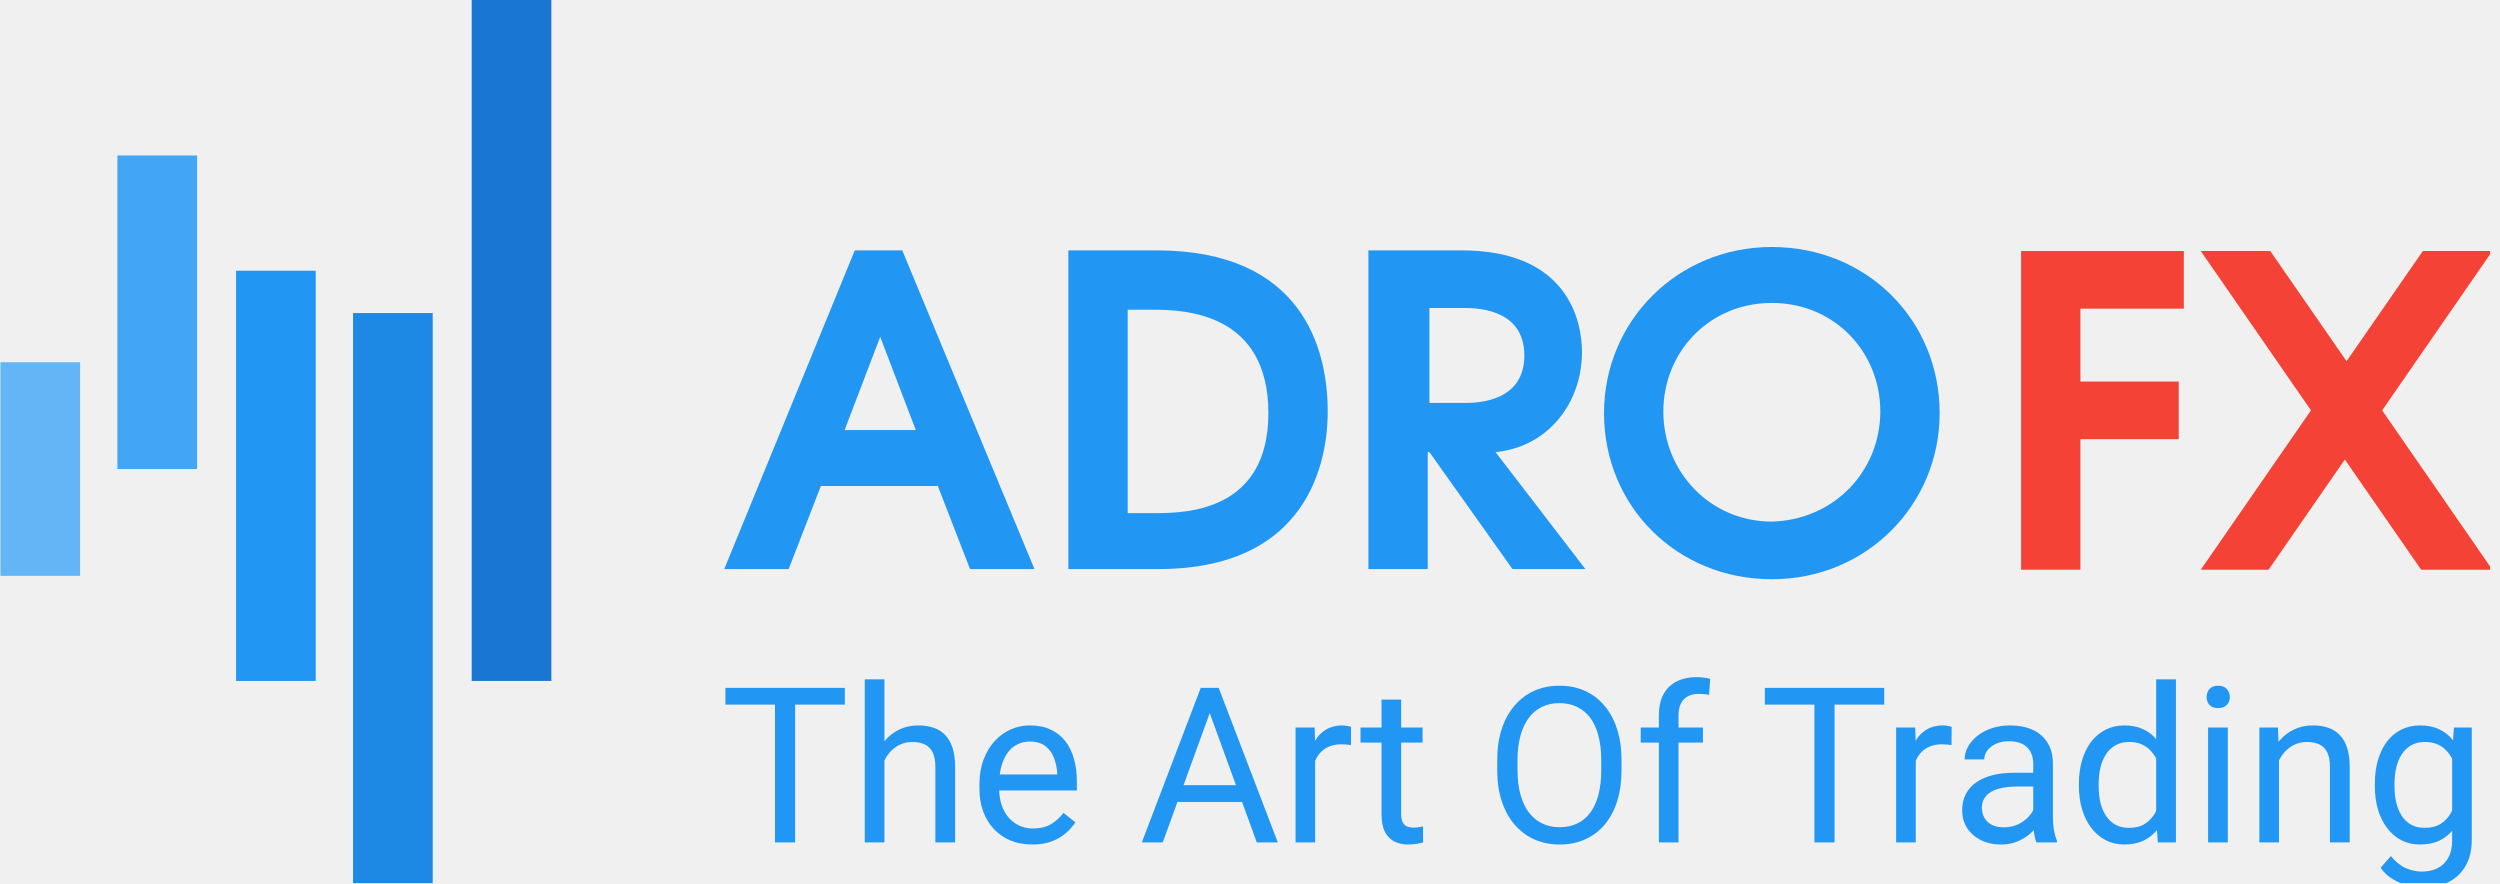
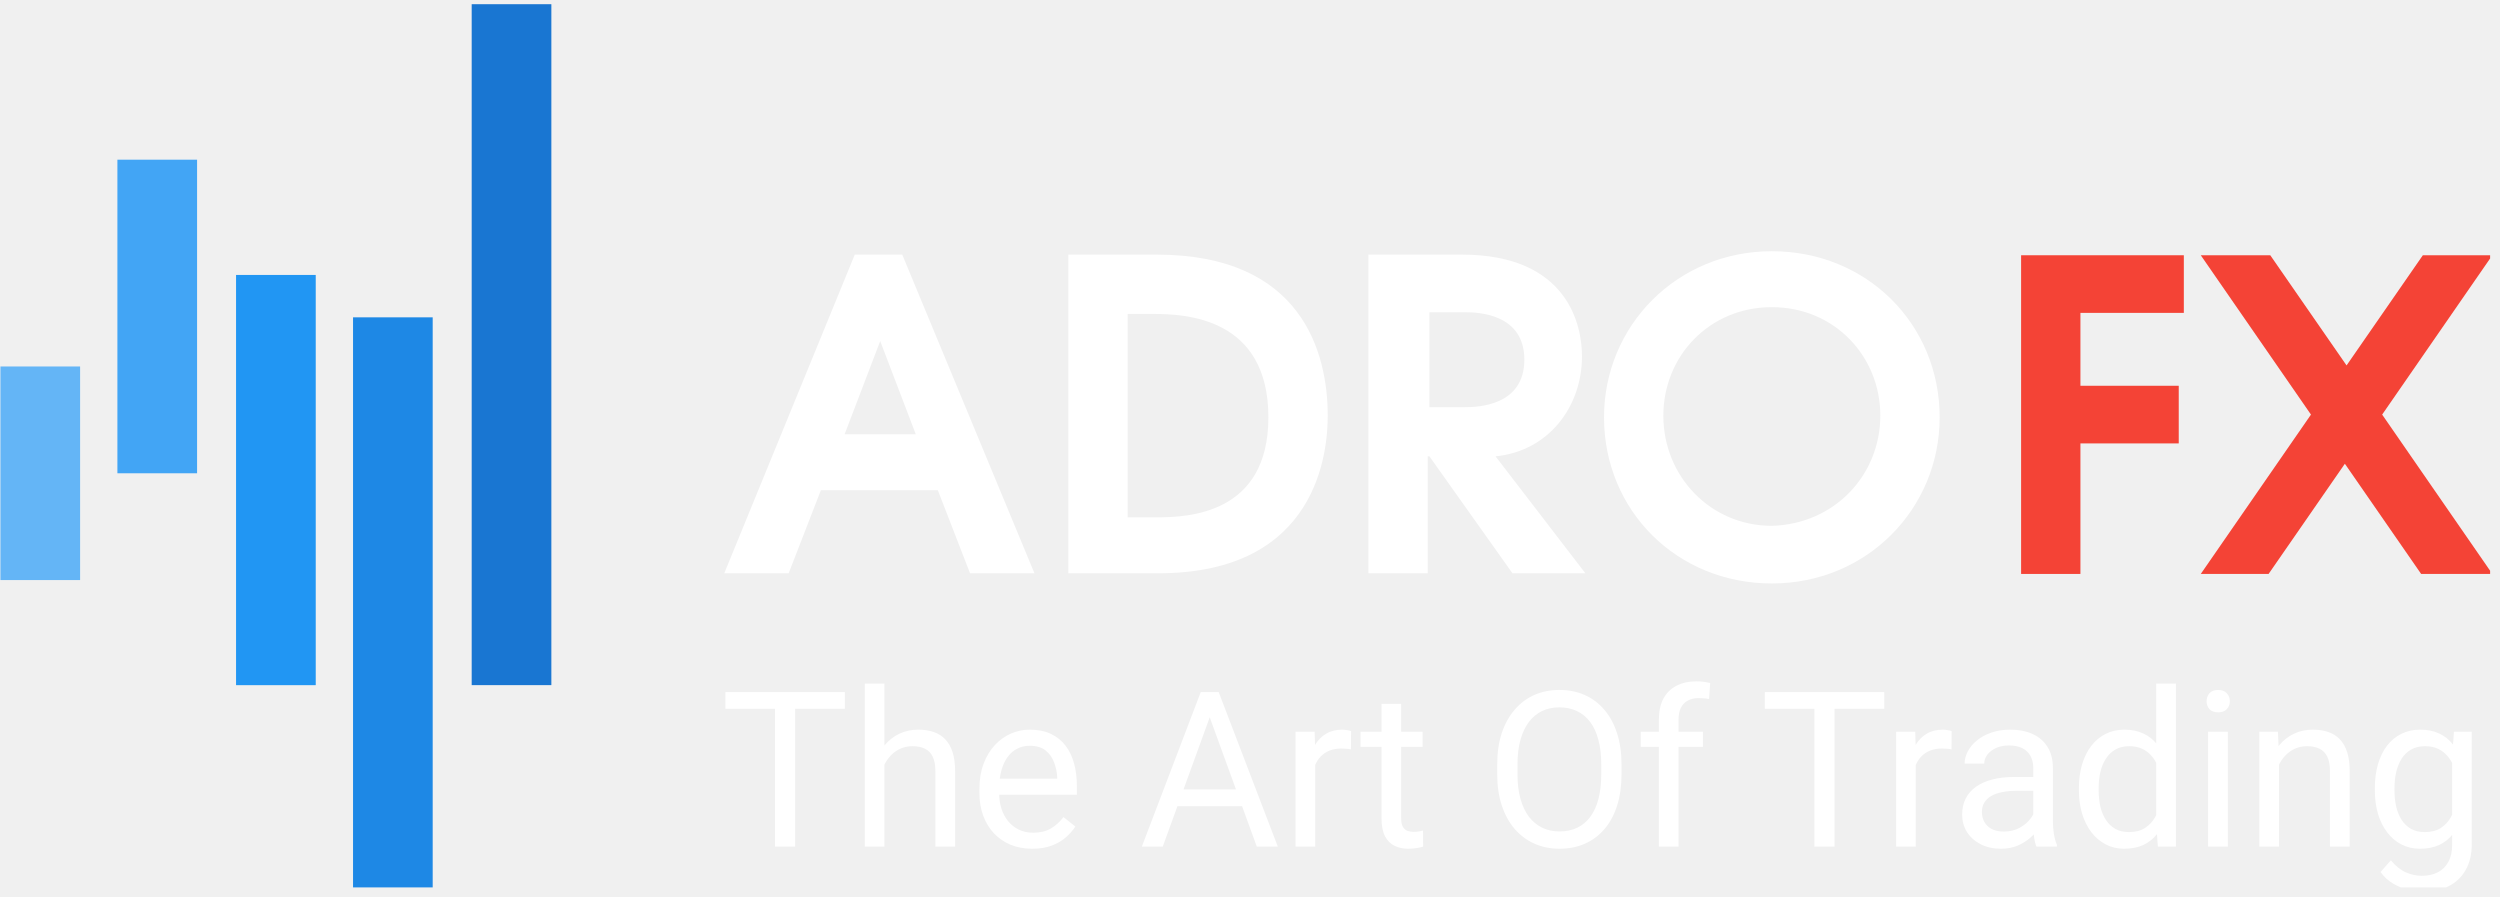
- <svg xmlns="http://www.w3.org/2000/svg" width="184" height="65" viewBox="0 0 184 65" fill="none">
-   <g clip-path="url(#clip0_109_10)">
-     <path d="M62.912 18.428H66.405L76.136 41.883H71.395L69.025 35.77H60.416L58.046 41.883H53.305L62.912 18.428ZM67.403 31.653L64.783 24.791L62.163 31.653H67.403Z" fill="#2196F3" />
-     <path d="M78.631 18.428H85.119C95.848 18.428 97.72 25.664 97.72 30.28C97.72 32.776 97.096 41.883 85.244 41.883H78.631V18.428ZM85.119 37.766C87.489 37.766 93.353 37.517 93.353 30.405C93.353 23.044 87.24 22.795 84.869 22.795H82.998V37.766H85.119Z" fill="#2196F3" />
-     <path d="M100.839 18.428H107.576C115.436 18.428 116.434 23.668 116.434 25.914C116.434 29.657 113.938 32.901 110.071 33.275L116.683 41.883H111.318L105.205 33.275H105.08V41.883H100.714V18.428H100.839ZM105.205 29.657H107.825C108.823 29.657 112.192 29.532 112.192 26.163C112.192 22.795 108.823 22.67 107.825 22.67H105.205V29.657Z" fill="#2196F3" />
-     <path d="M142.758 30.405C142.758 37.142 137.393 42.632 130.407 42.632C123.42 42.632 118.056 37.267 118.056 30.405C118.056 23.668 123.42 18.179 130.407 18.179C137.393 18.179 142.758 23.543 142.758 30.405ZM138.391 30.28C138.391 25.914 135.023 22.296 130.407 22.296C125.791 22.296 122.422 25.914 122.422 30.28C122.422 34.772 125.915 38.39 130.407 38.39C135.023 38.265 138.391 34.647 138.391 30.28Z" fill="#2196F3" />
-     <path d="M40.58 -0.036H34.716V50.117H40.58V-0.036Z" fill="#1976D2" />
-     <path d="M31.846 23.044H25.983V65.089H31.846V23.044Z" fill="#1E88E5" />
-     <path d="M23.238 19.925H17.374V50.117H23.238V19.925Z" fill="#2196F3" />
-     <path d="M14.505 11.442H8.641V34.522H14.505V11.442Z" fill="#42A5F5" />
-     <path d="M5.896 26.662H0.032V42.382H5.896V26.662Z" fill="#64B5F6" />
-     <path d="M148.753 18.476H160.73V22.718H153.119V28.082H160.355V32.324H153.119V41.931H148.753V18.476Z" fill="#F44336" />
-     <path d="M170.087 30.203L161.977 18.476H167.092L172.707 26.585L178.321 18.476H183.436L175.327 30.203L183.436 41.931H178.196L172.582 33.821L166.968 41.931H161.977L170.087 30.203Z" fill="#F44336" />
-     <path d="M58.523 50.625V62H57.039V50.625H58.523ZM62.18 50.625V51.859H53.391V50.625H62.18ZM65.094 50V62H63.648V50H65.094ZM64.75 57.453L64.148 57.43C64.154 56.852 64.24 56.318 64.406 55.828C64.573 55.333 64.807 54.904 65.109 54.539C65.412 54.175 65.771 53.893 66.188 53.695C66.609 53.492 67.076 53.391 67.586 53.391C68.003 53.391 68.378 53.448 68.711 53.562C69.044 53.672 69.328 53.849 69.562 54.094C69.802 54.339 69.984 54.656 70.109 55.047C70.234 55.432 70.297 55.904 70.297 56.461V62H68.844V56.445C68.844 56.003 68.779 55.648 68.648 55.383C68.518 55.112 68.328 54.917 68.078 54.797C67.828 54.672 67.521 54.609 67.156 54.609C66.797 54.609 66.469 54.685 66.172 54.836C65.88 54.987 65.628 55.195 65.414 55.461C65.206 55.727 65.042 56.031 64.922 56.375C64.807 56.714 64.75 57.073 64.75 57.453ZM75.969 62.156C75.38 62.156 74.846 62.057 74.367 61.859C73.893 61.656 73.484 61.372 73.141 61.008C72.802 60.643 72.542 60.211 72.359 59.711C72.177 59.211 72.086 58.664 72.086 58.07V57.742C72.086 57.055 72.188 56.443 72.391 55.906C72.594 55.365 72.87 54.906 73.219 54.531C73.568 54.156 73.963 53.872 74.406 53.68C74.849 53.487 75.307 53.391 75.781 53.391C76.385 53.391 76.906 53.495 77.344 53.703C77.787 53.911 78.148 54.203 78.43 54.578C78.711 54.948 78.919 55.385 79.055 55.891C79.19 56.391 79.258 56.938 79.258 57.531V58.18H72.945V57H77.812V56.891C77.792 56.516 77.713 56.151 77.578 55.797C77.448 55.443 77.24 55.151 76.953 54.922C76.667 54.693 76.276 54.578 75.781 54.578C75.453 54.578 75.151 54.648 74.875 54.789C74.599 54.925 74.362 55.128 74.164 55.398C73.966 55.669 73.812 56 73.703 56.391C73.594 56.781 73.539 57.232 73.539 57.742V58.07C73.539 58.471 73.594 58.849 73.703 59.203C73.818 59.552 73.982 59.859 74.195 60.125C74.414 60.391 74.677 60.599 74.984 60.75C75.297 60.901 75.651 60.977 76.047 60.977C76.557 60.977 76.99 60.872 77.344 60.664C77.698 60.456 78.008 60.177 78.273 59.828L79.148 60.523C78.966 60.8 78.734 61.062 78.453 61.312C78.172 61.562 77.826 61.766 77.414 61.922C77.008 62.078 76.526 62.156 75.969 62.156ZM89.344 51.633L85.578 62H84.039L88.375 50.625H89.367L89.344 51.633ZM92.5 62L88.727 51.633L88.703 50.625H89.695L94.047 62H92.5ZM92.305 57.789V59.023H85.914V57.789H92.305ZM96.797 54.875V62H95.352V53.547H96.758L96.797 54.875ZM99.438 53.5L99.43 54.844C99.31 54.818 99.195 54.802 99.086 54.797C98.982 54.786 98.862 54.781 98.727 54.781C98.393 54.781 98.099 54.833 97.844 54.938C97.588 55.042 97.372 55.188 97.195 55.375C97.018 55.562 96.878 55.786 96.773 56.047C96.674 56.302 96.609 56.583 96.578 56.891L96.172 57.125C96.172 56.615 96.221 56.135 96.32 55.688C96.424 55.24 96.583 54.844 96.797 54.5C97.01 54.151 97.281 53.88 97.609 53.688C97.943 53.49 98.338 53.391 98.797 53.391C98.901 53.391 99.021 53.404 99.156 53.43C99.292 53.45 99.385 53.474 99.438 53.5ZM104.703 53.547V54.656H100.133V53.547H104.703ZM101.68 51.492H103.125V59.906C103.125 60.193 103.169 60.409 103.258 60.555C103.346 60.7 103.461 60.797 103.602 60.844C103.742 60.891 103.893 60.914 104.055 60.914C104.174 60.914 104.299 60.904 104.43 60.883C104.565 60.857 104.667 60.836 104.734 60.82L104.742 62C104.628 62.036 104.477 62.07 104.289 62.102C104.107 62.138 103.885 62.156 103.625 62.156C103.271 62.156 102.945 62.086 102.648 61.945C102.352 61.805 102.115 61.57 101.938 61.242C101.766 60.909 101.68 60.461 101.68 59.898V51.492ZM119.344 55.953V56.672C119.344 57.526 119.237 58.292 119.023 58.969C118.81 59.646 118.503 60.221 118.102 60.695C117.701 61.169 117.219 61.531 116.656 61.781C116.099 62.031 115.474 62.156 114.781 62.156C114.109 62.156 113.492 62.031 112.93 61.781C112.372 61.531 111.888 61.169 111.477 60.695C111.07 60.221 110.755 59.646 110.531 58.969C110.307 58.292 110.195 57.526 110.195 56.672V55.953C110.195 55.099 110.305 54.336 110.523 53.664C110.747 52.987 111.062 52.411 111.469 51.938C111.875 51.458 112.357 51.094 112.914 50.844C113.477 50.594 114.094 50.469 114.766 50.469C115.458 50.469 116.083 50.594 116.641 50.844C117.203 51.094 117.685 51.458 118.086 51.938C118.492 52.411 118.802 52.987 119.016 53.664C119.234 54.336 119.344 55.099 119.344 55.953ZM117.852 56.672V55.938C117.852 55.26 117.781 54.661 117.641 54.141C117.505 53.62 117.305 53.182 117.039 52.828C116.773 52.474 116.448 52.206 116.062 52.023C115.682 51.841 115.25 51.75 114.766 51.75C114.297 51.75 113.872 51.841 113.492 52.023C113.117 52.206 112.794 52.474 112.523 52.828C112.258 53.182 112.052 53.62 111.906 54.141C111.76 54.661 111.688 55.26 111.688 55.938V56.672C111.688 57.354 111.76 57.958 111.906 58.484C112.052 59.005 112.26 59.445 112.531 59.805C112.807 60.159 113.133 60.427 113.508 60.609C113.888 60.792 114.312 60.883 114.781 60.883C115.271 60.883 115.706 60.792 116.086 60.609C116.466 60.427 116.786 60.159 117.047 59.805C117.312 59.445 117.513 59.005 117.648 58.484C117.784 57.958 117.852 57.354 117.852 56.672ZM123.539 62H122.094V52.656C122.094 52.047 122.203 51.534 122.422 51.117C122.646 50.695 122.966 50.378 123.383 50.164C123.799 49.945 124.294 49.836 124.867 49.836C125.034 49.836 125.201 49.846 125.367 49.867C125.539 49.888 125.706 49.919 125.867 49.961L125.789 51.141C125.68 51.115 125.555 51.096 125.414 51.086C125.279 51.075 125.143 51.07 125.008 51.07C124.701 51.07 124.435 51.133 124.211 51.258C123.992 51.378 123.826 51.555 123.711 51.789C123.596 52.023 123.539 52.312 123.539 52.656V62ZM125.336 53.547V54.656H120.758V53.547H125.336ZM135.023 50.625V62H133.539V50.625H135.023ZM138.68 50.625V51.859H129.891V50.625H138.68ZM141 54.875V62H139.555V53.547H140.961L141 54.875ZM143.641 53.5L143.633 54.844C143.513 54.818 143.398 54.802 143.289 54.797C143.185 54.786 143.065 54.781 142.93 54.781C142.596 54.781 142.302 54.833 142.047 54.938C141.792 55.042 141.576 55.188 141.398 55.375C141.221 55.562 141.081 55.786 140.977 56.047C140.878 56.302 140.812 56.583 140.781 56.891L140.375 57.125C140.375 56.615 140.424 56.135 140.523 55.688C140.628 55.24 140.786 54.844 141 54.5C141.214 54.151 141.484 53.88 141.812 53.688C142.146 53.49 142.542 53.391 143 53.391C143.104 53.391 143.224 53.404 143.359 53.43C143.495 53.45 143.589 53.474 143.641 53.5ZM149.648 60.555V56.203C149.648 55.87 149.581 55.581 149.445 55.336C149.315 55.086 149.117 54.893 148.852 54.758C148.586 54.622 148.258 54.555 147.867 54.555C147.503 54.555 147.182 54.617 146.906 54.742C146.635 54.867 146.422 55.031 146.266 55.234C146.115 55.438 146.039 55.656 146.039 55.891H144.594C144.594 55.589 144.672 55.289 144.828 54.992C144.984 54.695 145.208 54.427 145.5 54.188C145.797 53.943 146.151 53.75 146.562 53.609C146.979 53.464 147.443 53.391 147.953 53.391C148.568 53.391 149.109 53.495 149.578 53.703C150.052 53.911 150.422 54.227 150.688 54.648C150.958 55.065 151.094 55.589 151.094 56.219V60.156C151.094 60.438 151.117 60.737 151.164 61.055C151.216 61.372 151.292 61.646 151.391 61.875V62H149.883C149.81 61.833 149.753 61.612 149.711 61.336C149.669 61.055 149.648 60.794 149.648 60.555ZM149.898 56.875L149.914 57.891H148.453C148.042 57.891 147.674 57.925 147.352 57.992C147.029 58.055 146.758 58.151 146.539 58.281C146.32 58.411 146.154 58.575 146.039 58.773C145.924 58.966 145.867 59.193 145.867 59.453C145.867 59.719 145.927 59.961 146.047 60.18C146.167 60.398 146.346 60.573 146.586 60.703C146.831 60.828 147.13 60.891 147.484 60.891C147.927 60.891 148.318 60.797 148.656 60.609C148.995 60.422 149.263 60.193 149.461 59.922C149.664 59.651 149.773 59.388 149.789 59.133L150.406 59.828C150.37 60.047 150.271 60.289 150.109 60.555C149.948 60.82 149.732 61.075 149.461 61.32C149.195 61.56 148.878 61.76 148.508 61.922C148.143 62.078 147.732 62.156 147.273 62.156C146.701 62.156 146.198 62.044 145.766 61.82C145.339 61.596 145.005 61.297 144.766 60.922C144.531 60.542 144.414 60.117 144.414 59.648C144.414 59.195 144.503 58.797 144.68 58.453C144.857 58.104 145.112 57.815 145.445 57.586C145.779 57.352 146.18 57.175 146.648 57.055C147.117 56.935 147.641 56.875 148.219 56.875H149.898ZM158.695 60.359V50H160.148V62H158.82L158.695 60.359ZM153.008 57.867V57.703C153.008 57.057 153.086 56.471 153.242 55.945C153.404 55.414 153.63 54.958 153.922 54.578C154.219 54.198 154.57 53.906 154.977 53.703C155.388 53.495 155.846 53.391 156.352 53.391C156.883 53.391 157.346 53.484 157.742 53.672C158.143 53.854 158.482 54.122 158.758 54.477C159.039 54.825 159.26 55.247 159.422 55.742C159.583 56.237 159.695 56.797 159.758 57.422V58.141C159.701 58.76 159.589 59.318 159.422 59.812C159.26 60.307 159.039 60.729 158.758 61.078C158.482 61.427 158.143 61.695 157.742 61.883C157.341 62.065 156.872 62.156 156.336 62.156C155.841 62.156 155.388 62.05 154.977 61.836C154.57 61.622 154.219 61.323 153.922 60.938C153.63 60.552 153.404 60.099 153.242 59.578C153.086 59.052 153.008 58.482 153.008 57.867ZM154.461 57.703V57.867C154.461 58.289 154.503 58.685 154.586 59.055C154.674 59.425 154.81 59.75 154.992 60.031C155.174 60.312 155.406 60.534 155.688 60.695C155.969 60.852 156.305 60.93 156.695 60.93C157.174 60.93 157.568 60.828 157.875 60.625C158.188 60.422 158.438 60.154 158.625 59.82C158.812 59.487 158.958 59.125 159.062 58.734V56.852C159 56.565 158.909 56.289 158.789 56.023C158.674 55.753 158.523 55.513 158.336 55.305C158.154 55.091 157.927 54.922 157.656 54.797C157.391 54.672 157.076 54.609 156.711 54.609C156.315 54.609 155.974 54.693 155.688 54.859C155.406 55.021 155.174 55.245 154.992 55.531C154.81 55.812 154.674 56.141 154.586 56.516C154.503 56.885 154.461 57.281 154.461 57.703ZM163.969 53.547V62H162.516V53.547H163.969ZM162.406 51.305C162.406 51.07 162.477 50.872 162.617 50.711C162.763 50.55 162.977 50.469 163.258 50.469C163.534 50.469 163.745 50.55 163.891 50.711C164.042 50.872 164.117 51.07 164.117 51.305C164.117 51.529 164.042 51.721 163.891 51.883C163.745 52.039 163.534 52.117 163.258 52.117C162.977 52.117 162.763 52.039 162.617 51.883C162.477 51.721 162.406 51.529 162.406 51.305ZM167.734 55.352V62H166.289V53.547H167.656L167.734 55.352ZM167.391 57.453L166.789 57.43C166.794 56.852 166.88 56.318 167.047 55.828C167.214 55.333 167.448 54.904 167.75 54.539C168.052 54.175 168.411 53.893 168.828 53.695C169.25 53.492 169.716 53.391 170.227 53.391C170.643 53.391 171.018 53.448 171.352 53.562C171.685 53.672 171.969 53.849 172.203 54.094C172.443 54.339 172.625 54.656 172.75 55.047C172.875 55.432 172.938 55.904 172.938 56.461V62H171.484V56.445C171.484 56.003 171.419 55.648 171.289 55.383C171.159 55.112 170.969 54.917 170.719 54.797C170.469 54.672 170.161 54.609 169.797 54.609C169.438 54.609 169.109 54.685 168.812 54.836C168.521 54.987 168.268 55.195 168.055 55.461C167.846 55.727 167.682 56.031 167.562 56.375C167.448 56.714 167.391 57.073 167.391 57.453ZM180.609 53.547H181.922V61.82C181.922 62.565 181.771 63.2 181.469 63.727C181.167 64.253 180.745 64.651 180.203 64.922C179.667 65.198 179.047 65.336 178.344 65.336C178.052 65.336 177.708 65.289 177.312 65.195C176.922 65.107 176.536 64.953 176.156 64.734C175.781 64.521 175.466 64.232 175.211 63.867L175.969 63.008C176.323 63.435 176.693 63.732 177.078 63.898C177.469 64.065 177.854 64.148 178.234 64.148C178.693 64.148 179.089 64.062 179.422 63.891C179.755 63.719 180.013 63.464 180.195 63.125C180.383 62.792 180.477 62.38 180.477 61.891V55.406L180.609 53.547ZM174.789 57.867V57.703C174.789 57.057 174.865 56.471 175.016 55.945C175.172 55.414 175.393 54.958 175.68 54.578C175.971 54.198 176.323 53.906 176.734 53.703C177.146 53.495 177.609 53.391 178.125 53.391C178.656 53.391 179.12 53.484 179.516 53.672C179.917 53.854 180.255 54.122 180.531 54.477C180.812 54.825 181.034 55.247 181.195 55.742C181.357 56.237 181.469 56.797 181.531 57.422V58.141C181.474 58.76 181.362 59.318 181.195 59.812C181.034 60.307 180.812 60.729 180.531 61.078C180.255 61.427 179.917 61.695 179.516 61.883C179.115 62.065 178.646 62.156 178.109 62.156C177.604 62.156 177.146 62.05 176.734 61.836C176.328 61.622 175.979 61.323 175.688 60.938C175.396 60.552 175.172 60.099 175.016 59.578C174.865 59.052 174.789 58.482 174.789 57.867ZM176.234 57.703V57.867C176.234 58.289 176.276 58.685 176.359 59.055C176.448 59.425 176.581 59.75 176.758 60.031C176.94 60.312 177.172 60.534 177.453 60.695C177.734 60.852 178.07 60.93 178.461 60.93C178.94 60.93 179.336 60.828 179.648 60.625C179.961 60.422 180.208 60.154 180.391 59.82C180.578 59.487 180.724 59.125 180.828 58.734V56.852C180.771 56.565 180.682 56.289 180.562 56.023C180.448 55.753 180.297 55.513 180.109 55.305C179.927 55.091 179.701 54.922 179.43 54.797C179.159 54.672 178.841 54.609 178.477 54.609C178.081 54.609 177.74 54.693 177.453 54.859C177.172 55.021 176.94 55.245 176.758 55.531C176.581 55.812 176.448 56.141 176.359 56.516C176.276 56.885 176.234 57.281 176.234 57.703Z" fill="#2196F3" />
+ <svg xmlns="http://www.w3.org/2000/svg" width="184" height="66" viewBox="0 0 184 66" fill="none">
+   <g clip-path="url(#clip0_386_188)">
+     <path d="M62.912 18.739H66.405L76.136 42.194H71.395L69.025 36.081H60.416L58.046 42.194H53.305L62.912 18.739ZM67.403 31.964L64.783 25.102L62.163 31.964H67.403Z" fill="white" />
+     <path d="M78.631 18.739H85.119C95.848 18.739 97.72 25.975 97.72 30.591C97.72 33.087 97.096 42.194 85.244 42.194H78.631V18.739ZM85.119 38.077C87.489 38.077 93.353 37.828 93.353 30.716C93.353 23.355 87.24 23.106 84.869 23.106H82.998V38.077H85.119Z" fill="white" />
+     <path d="M100.839 18.739H107.576C115.436 18.739 116.434 23.979 116.434 26.225C116.434 29.968 113.938 33.211 110.071 33.586L116.683 42.194H111.318L105.205 33.586H105.08V42.194H100.714V18.739H100.839ZM105.205 29.968H107.825C108.823 29.968 112.192 29.843 112.192 26.474C112.192 23.106 108.823 22.981 107.825 22.981H105.205V29.968Z" fill="white" />
+     <path d="M142.758 30.716C142.758 37.453 137.393 42.943 130.407 42.943C123.42 42.943 118.056 37.578 118.056 30.716C118.056 23.979 123.42 18.49 130.407 18.49C137.393 18.49 142.758 23.854 142.758 30.716ZM138.391 30.591C138.391 26.225 135.023 22.607 130.407 22.607C125.791 22.607 122.422 26.225 122.422 30.591C122.422 35.083 125.915 38.701 130.407 38.701C135.023 38.576 138.391 34.958 138.391 30.591Z" fill="white" />
+     <path d="M40.58 0.275H34.716V50.428H40.58V0.275Z" fill="#1976D2" />
+     <path d="M31.846 23.355H25.983V65.4H31.846V23.355Z" fill="#1E88E5" />
+     <path d="M23.238 20.236H17.374V50.428H23.238V20.236Z" fill="#2196F3" />
+     <path d="M14.505 11.753H8.641V34.833H14.505V11.753Z" fill="#42A5F5" />
+     <path d="M5.896 26.973H0.032V42.693H5.896V26.973Z" fill="#64B5F6" />
+     <path d="M148.753 18.787H160.73V23.028H153.119V28.393H160.355V32.635H153.119V42.242H148.753V18.787Z" fill="#F44336" />
+     <path d="M170.087 30.514L161.977 18.787H167.092L172.707 26.896L178.321 18.787H183.436L175.327 30.514L183.436 42.242H178.196L172.582 34.132L166.968 42.242H161.977L170.087 30.514Z" fill="#F44336" />
+     <path d="M58.523 50.936V62.311H57.039V50.936H58.523ZM62.18 50.936V52.17H53.391V50.936H62.18ZM65.094 50.311V62.311H63.648V50.311H65.094ZM64.75 57.764L64.148 57.741C64.154 57.163 64.24 56.629 64.406 56.139C64.573 55.644 64.807 55.215 65.109 54.85C65.412 54.485 65.771 54.204 66.188 54.006C66.609 53.803 67.076 53.702 67.586 53.702C68.003 53.702 68.378 53.759 68.711 53.873C69.044 53.983 69.328 54.16 69.562 54.405C69.802 54.65 69.984 54.967 70.109 55.358C70.234 55.743 70.297 56.215 70.297 56.772V62.311H68.844V56.756C68.844 56.313 68.779 55.959 68.648 55.694C68.518 55.423 68.328 55.228 68.078 55.108C67.828 54.983 67.521 54.92 67.156 54.92C66.797 54.92 66.469 54.996 66.172 55.147C65.88 55.298 65.628 55.506 65.414 55.772C65.206 56.038 65.042 56.342 64.922 56.686C64.807 57.025 64.75 57.384 64.75 57.764ZM75.969 62.467C75.38 62.467 74.846 62.368 74.367 62.17C73.893 61.967 73.484 61.683 73.141 61.319C72.802 60.954 72.542 60.522 72.359 60.022C72.177 59.522 72.086 58.975 72.086 58.381V58.053C72.086 57.366 72.188 56.754 72.391 56.217C72.594 55.675 72.87 55.217 73.219 54.842C73.568 54.467 73.963 54.183 74.406 53.991C74.849 53.798 75.307 53.702 75.781 53.702C76.385 53.702 76.906 53.806 77.344 54.014C77.787 54.222 78.148 54.514 78.43 54.889C78.711 55.259 78.919 55.696 79.055 56.202C79.19 56.702 79.258 57.248 79.258 57.842V58.491H72.945V57.311H77.812V57.202C77.792 56.827 77.713 56.462 77.578 56.108C77.448 55.754 77.24 55.462 76.953 55.233C76.667 55.004 76.276 54.889 75.781 54.889C75.453 54.889 75.151 54.959 74.875 55.1C74.599 55.235 74.362 55.438 74.164 55.709C73.966 55.98 73.812 56.311 73.703 56.702C73.594 57.092 73.539 57.543 73.539 58.053V58.381C73.539 58.782 73.594 59.16 73.703 59.514C73.818 59.863 73.982 60.17 74.195 60.436C74.414 60.702 74.677 60.91 74.984 61.061C75.297 61.212 75.651 61.288 76.047 61.288C76.557 61.288 76.99 61.183 77.344 60.975C77.698 60.767 78.008 60.488 78.273 60.139L79.148 60.834C78.966 61.11 78.734 61.373 78.453 61.623C78.172 61.873 77.826 62.077 77.414 62.233C77.008 62.389 76.526 62.467 75.969 62.467ZM89.344 51.944L85.578 62.311H84.039L88.375 50.936H89.367L89.344 51.944ZM92.5 62.311L88.727 51.944L88.703 50.936H89.695L94.047 62.311H92.5ZM92.305 58.1V59.334H85.914V58.1H92.305ZM96.797 55.186V62.311H95.352V53.858H96.758L96.797 55.186ZM99.438 53.811L99.43 55.155C99.31 55.129 99.195 55.113 99.086 55.108C98.982 55.097 98.862 55.092 98.727 55.092C98.393 55.092 98.099 55.144 97.844 55.248C97.588 55.353 97.372 55.498 97.195 55.686C97.018 55.873 96.878 56.097 96.773 56.358C96.674 56.613 96.609 56.894 96.578 57.202L96.172 57.436C96.172 56.925 96.221 56.446 96.32 55.998C96.424 55.55 96.583 55.155 96.797 54.811C97.01 54.462 97.281 54.191 97.609 53.998C97.943 53.8 98.338 53.702 98.797 53.702C98.901 53.702 99.021 53.715 99.156 53.741C99.292 53.761 99.385 53.785 99.438 53.811ZM104.703 53.858V54.967H100.133V53.858H104.703ZM101.68 51.803H103.125V60.217C103.125 60.504 103.169 60.72 103.258 60.866C103.346 61.011 103.461 61.108 103.602 61.155C103.742 61.202 103.893 61.225 104.055 61.225C104.174 61.225 104.299 61.215 104.43 61.194C104.565 61.168 104.667 61.147 104.734 61.131L104.742 62.311C104.628 62.347 104.477 62.381 104.289 62.413C104.107 62.449 103.885 62.467 103.625 62.467C103.271 62.467 102.945 62.397 102.648 62.256C102.352 62.116 102.115 61.881 101.938 61.553C101.766 61.22 101.68 60.772 101.68 60.209V51.803ZM119.344 56.264V56.983C119.344 57.837 119.237 58.603 119.023 59.28C118.81 59.957 118.503 60.532 118.102 61.006C117.701 61.48 117.219 61.842 116.656 62.092C116.099 62.342 115.474 62.467 114.781 62.467C114.109 62.467 113.492 62.342 112.93 62.092C112.372 61.842 111.888 61.48 111.477 61.006C111.07 60.532 110.755 59.957 110.531 59.28C110.307 58.603 110.195 57.837 110.195 56.983V56.264C110.195 55.41 110.305 54.647 110.523 53.975C110.747 53.298 111.062 52.722 111.469 52.248C111.875 51.769 112.357 51.405 112.914 51.155C113.477 50.905 114.094 50.78 114.766 50.78C115.458 50.78 116.083 50.905 116.641 51.155C117.203 51.405 117.685 51.769 118.086 52.248C118.492 52.722 118.802 53.298 119.016 53.975C119.234 54.647 119.344 55.41 119.344 56.264ZM117.852 56.983V56.248C117.852 55.571 117.781 54.972 117.641 54.452C117.505 53.931 117.305 53.493 117.039 53.139C116.773 52.785 116.448 52.517 116.062 52.334C115.682 52.152 115.25 52.061 114.766 52.061C114.297 52.061 113.872 52.152 113.492 52.334C113.117 52.517 112.794 52.785 112.523 53.139C112.258 53.493 112.052 53.931 111.906 54.452C111.76 54.972 111.688 55.571 111.688 56.248V56.983C111.688 57.665 111.76 58.269 111.906 58.795C112.052 59.316 112.26 59.756 112.531 60.116C112.807 60.47 113.133 60.738 113.508 60.92C113.888 61.103 114.312 61.194 114.781 61.194C115.271 61.194 115.706 61.103 116.086 60.92C116.466 60.738 116.786 60.47 117.047 60.116C117.312 59.756 117.513 59.316 117.648 58.795C117.784 58.269 117.852 57.665 117.852 56.983ZM123.539 62.311H122.094V52.967C122.094 52.358 122.203 51.845 122.422 51.428C122.646 51.006 122.966 50.688 123.383 50.475C123.799 50.256 124.294 50.147 124.867 50.147C125.034 50.147 125.201 50.157 125.367 50.178C125.539 50.199 125.706 50.23 125.867 50.272L125.789 51.452C125.68 51.425 125.555 51.407 125.414 51.397C125.279 51.386 125.143 51.381 125.008 51.381C124.701 51.381 124.435 51.444 124.211 51.569C123.992 51.688 123.826 51.866 123.711 52.1C123.596 52.334 123.539 52.623 123.539 52.967V62.311ZM125.336 53.858V54.967H120.758V53.858H125.336ZM135.023 50.936V62.311H133.539V50.936H135.023ZM138.68 50.936V52.17H129.891V50.936H138.68ZM141 55.186V62.311H139.555V53.858H140.961L141 55.186ZM143.641 53.811L143.633 55.155C143.513 55.129 143.398 55.113 143.289 55.108C143.185 55.097 143.065 55.092 142.93 55.092C142.596 55.092 142.302 55.144 142.047 55.248C141.792 55.353 141.576 55.498 141.398 55.686C141.221 55.873 141.081 56.097 140.977 56.358C140.878 56.613 140.812 56.894 140.781 57.202L140.375 57.436C140.375 56.925 140.424 56.446 140.523 55.998C140.628 55.55 140.786 55.155 141 54.811C141.214 54.462 141.484 54.191 141.812 53.998C142.146 53.8 142.542 53.702 143 53.702C143.104 53.702 143.224 53.715 143.359 53.741C143.495 53.761 143.589 53.785 143.641 53.811ZM149.648 60.866V56.514C149.648 56.181 149.581 55.892 149.445 55.647C149.315 55.397 149.117 55.204 148.852 55.069C148.586 54.933 148.258 54.866 147.867 54.866C147.503 54.866 147.182 54.928 146.906 55.053C146.635 55.178 146.422 55.342 146.266 55.545C146.115 55.748 146.039 55.967 146.039 56.202H144.594C144.594 55.9 144.672 55.6 144.828 55.303C144.984 55.006 145.208 54.738 145.5 54.498C145.797 54.254 146.151 54.061 146.562 53.92C146.979 53.775 147.443 53.702 147.953 53.702C148.568 53.702 149.109 53.806 149.578 54.014C150.052 54.222 150.422 54.538 150.688 54.959C150.958 55.376 151.094 55.9 151.094 56.53V60.467C151.094 60.748 151.117 61.048 151.164 61.366C151.216 61.683 151.292 61.957 151.391 62.186V62.311H149.883C149.81 62.144 149.753 61.923 149.711 61.647C149.669 61.366 149.648 61.105 149.648 60.866ZM149.898 57.186L149.914 58.202H148.453C148.042 58.202 147.674 58.235 147.352 58.303C147.029 58.366 146.758 58.462 146.539 58.592C146.32 58.722 146.154 58.886 146.039 59.084C145.924 59.277 145.867 59.504 145.867 59.764C145.867 60.03 145.927 60.272 146.047 60.491C146.167 60.709 146.346 60.884 146.586 61.014C146.831 61.139 147.13 61.202 147.484 61.202C147.927 61.202 148.318 61.108 148.656 60.92C148.995 60.733 149.263 60.504 149.461 60.233C149.664 59.962 149.773 59.699 149.789 59.444L150.406 60.139C150.37 60.358 150.271 60.6 150.109 60.866C149.948 61.131 149.732 61.386 149.461 61.631C149.195 61.871 148.878 62.071 148.508 62.233C148.143 62.389 147.732 62.467 147.273 62.467C146.701 62.467 146.198 62.355 145.766 62.131C145.339 61.907 145.005 61.608 144.766 61.233C144.531 60.853 144.414 60.428 144.414 59.959C144.414 59.506 144.503 59.108 144.68 58.764C144.857 58.415 145.112 58.126 145.445 57.897C145.779 57.663 146.18 57.485 146.648 57.366C147.117 57.246 147.641 57.186 148.219 57.186H149.898ZM158.695 60.67V50.311H160.148V62.311H158.82L158.695 60.67ZM153.008 58.178V58.014C153.008 57.368 153.086 56.782 153.242 56.256C153.404 55.725 153.63 55.269 153.922 54.889C154.219 54.509 154.57 54.217 154.977 54.014C155.388 53.806 155.846 53.702 156.352 53.702C156.883 53.702 157.346 53.795 157.742 53.983C158.143 54.165 158.482 54.433 158.758 54.788C159.039 55.136 159.26 55.558 159.422 56.053C159.583 56.548 159.695 57.108 159.758 57.733V58.452C159.701 59.071 159.589 59.629 159.422 60.123C159.26 60.618 159.039 61.04 158.758 61.389C158.482 61.738 158.143 62.006 157.742 62.194C157.341 62.376 156.872 62.467 156.336 62.467C155.841 62.467 155.388 62.36 154.977 62.147C154.57 61.933 154.219 61.634 153.922 61.248C153.63 60.863 153.404 60.41 153.242 59.889C153.086 59.363 153.008 58.793 153.008 58.178ZM154.461 58.014V58.178C154.461 58.6 154.503 58.996 154.586 59.366C154.674 59.735 154.81 60.061 154.992 60.342C155.174 60.623 155.406 60.845 155.688 61.006C155.969 61.163 156.305 61.241 156.695 61.241C157.174 61.241 157.568 61.139 157.875 60.936C158.188 60.733 158.438 60.465 158.625 60.131C158.812 59.798 158.958 59.436 159.062 59.045V57.163C159 56.876 158.909 56.6 158.789 56.334C158.674 56.063 158.523 55.824 158.336 55.616C158.154 55.402 157.927 55.233 157.656 55.108C157.391 54.983 157.076 54.92 156.711 54.92C156.315 54.92 155.974 55.004 155.688 55.17C155.406 55.332 155.174 55.556 154.992 55.842C154.81 56.123 154.674 56.452 154.586 56.827C154.503 57.196 154.461 57.592 154.461 58.014ZM163.969 53.858V62.311H162.516V53.858H163.969ZM162.406 51.616C162.406 51.381 162.477 51.183 162.617 51.022C162.763 50.86 162.977 50.78 163.258 50.78C163.534 50.78 163.745 50.86 163.891 51.022C164.042 51.183 164.117 51.381 164.117 51.616C164.117 51.84 164.042 52.032 163.891 52.194C163.745 52.35 163.534 52.428 163.258 52.428C162.977 52.428 162.763 52.35 162.617 52.194C162.477 52.032 162.406 51.84 162.406 51.616ZM167.734 55.663V62.311H166.289V53.858H167.656L167.734 55.663ZM167.391 57.764L166.789 57.741C166.794 57.163 166.88 56.629 167.047 56.139C167.214 55.644 167.448 55.215 167.75 54.85C168.052 54.485 168.411 54.204 168.828 54.006C169.25 53.803 169.716 53.702 170.227 53.702C170.643 53.702 171.018 53.759 171.352 53.873C171.685 53.983 171.969 54.16 172.203 54.405C172.443 54.65 172.625 54.967 172.75 55.358C172.875 55.743 172.938 56.215 172.938 56.772V62.311H171.484V56.756C171.484 56.313 171.419 55.959 171.289 55.694C171.159 55.423 170.969 55.228 170.719 55.108C170.469 54.983 170.161 54.92 169.797 54.92C169.438 54.92 169.109 54.996 168.812 55.147C168.521 55.298 168.268 55.506 168.055 55.772C167.846 56.038 167.682 56.342 167.562 56.686C167.448 57.025 167.391 57.384 167.391 57.764ZM180.609 53.858H181.922V62.131C181.922 62.876 181.771 63.511 181.469 64.037C181.167 64.564 180.745 64.962 180.203 65.233C179.667 65.509 179.047 65.647 178.344 65.647C178.052 65.647 177.708 65.6 177.312 65.506C176.922 65.418 176.536 65.264 176.156 65.045C175.781 64.832 175.466 64.543 175.211 64.178L175.969 63.319C176.323 63.746 176.693 64.043 177.078 64.209C177.469 64.376 177.854 64.459 178.234 64.459C178.693 64.459 179.089 64.373 179.422 64.201C179.755 64.03 180.013 63.775 180.195 63.436C180.383 63.103 180.477 62.691 180.477 62.202V55.717L180.609 53.858ZM174.789 58.178V58.014C174.789 57.368 174.865 56.782 175.016 56.256C175.172 55.725 175.393 55.269 175.68 54.889C175.971 54.509 176.323 54.217 176.734 54.014C177.146 53.806 177.609 53.702 178.125 53.702C178.656 53.702 179.12 53.795 179.516 53.983C179.917 54.165 180.255 54.433 180.531 54.788C180.812 55.136 181.034 55.558 181.195 56.053C181.357 56.548 181.469 57.108 181.531 57.733V58.452C181.474 59.071 181.362 59.629 181.195 60.123C181.034 60.618 180.812 61.04 180.531 61.389C180.255 61.738 179.917 62.006 179.516 62.194C179.115 62.376 178.646 62.467 178.109 62.467C177.604 62.467 177.146 62.36 176.734 62.147C176.328 61.933 175.979 61.634 175.688 61.248C175.396 60.863 175.172 60.41 175.016 59.889C174.865 59.363 174.789 58.793 174.789 58.178ZM176.234 58.014V58.178C176.234 58.6 176.276 58.996 176.359 59.366C176.448 59.735 176.581 60.061 176.758 60.342C176.94 60.623 177.172 60.845 177.453 61.006C177.734 61.163 178.07 61.241 178.461 61.241C178.94 61.241 179.336 61.139 179.648 60.936C179.961 60.733 180.208 60.465 180.391 60.131C180.578 59.798 180.724 59.436 180.828 59.045V57.163C180.771 56.876 180.682 56.6 180.562 56.334C180.448 56.063 180.297 55.824 180.109 55.616C179.927 55.402 179.701 55.233 179.43 55.108C179.159 54.983 178.841 54.92 178.477 54.92C178.081 54.92 177.74 55.004 177.453 55.17C177.172 55.332 176.94 55.556 176.758 55.842C176.581 56.123 176.448 56.452 176.359 56.827C176.276 57.196 176.234 57.592 176.234 58.014Z" fill="white" />
  </g>
  <defs>
-     <clipPath id="clip0_109_10">
-       <rect width="183.273" height="65" fill="white" />
+     <clipPath id="clip0_386_188">
+       <rect width="183.273" height="65" fill="white" transform="translate(0 0.310898)" />
    </clipPath>
  </defs>
</svg>
